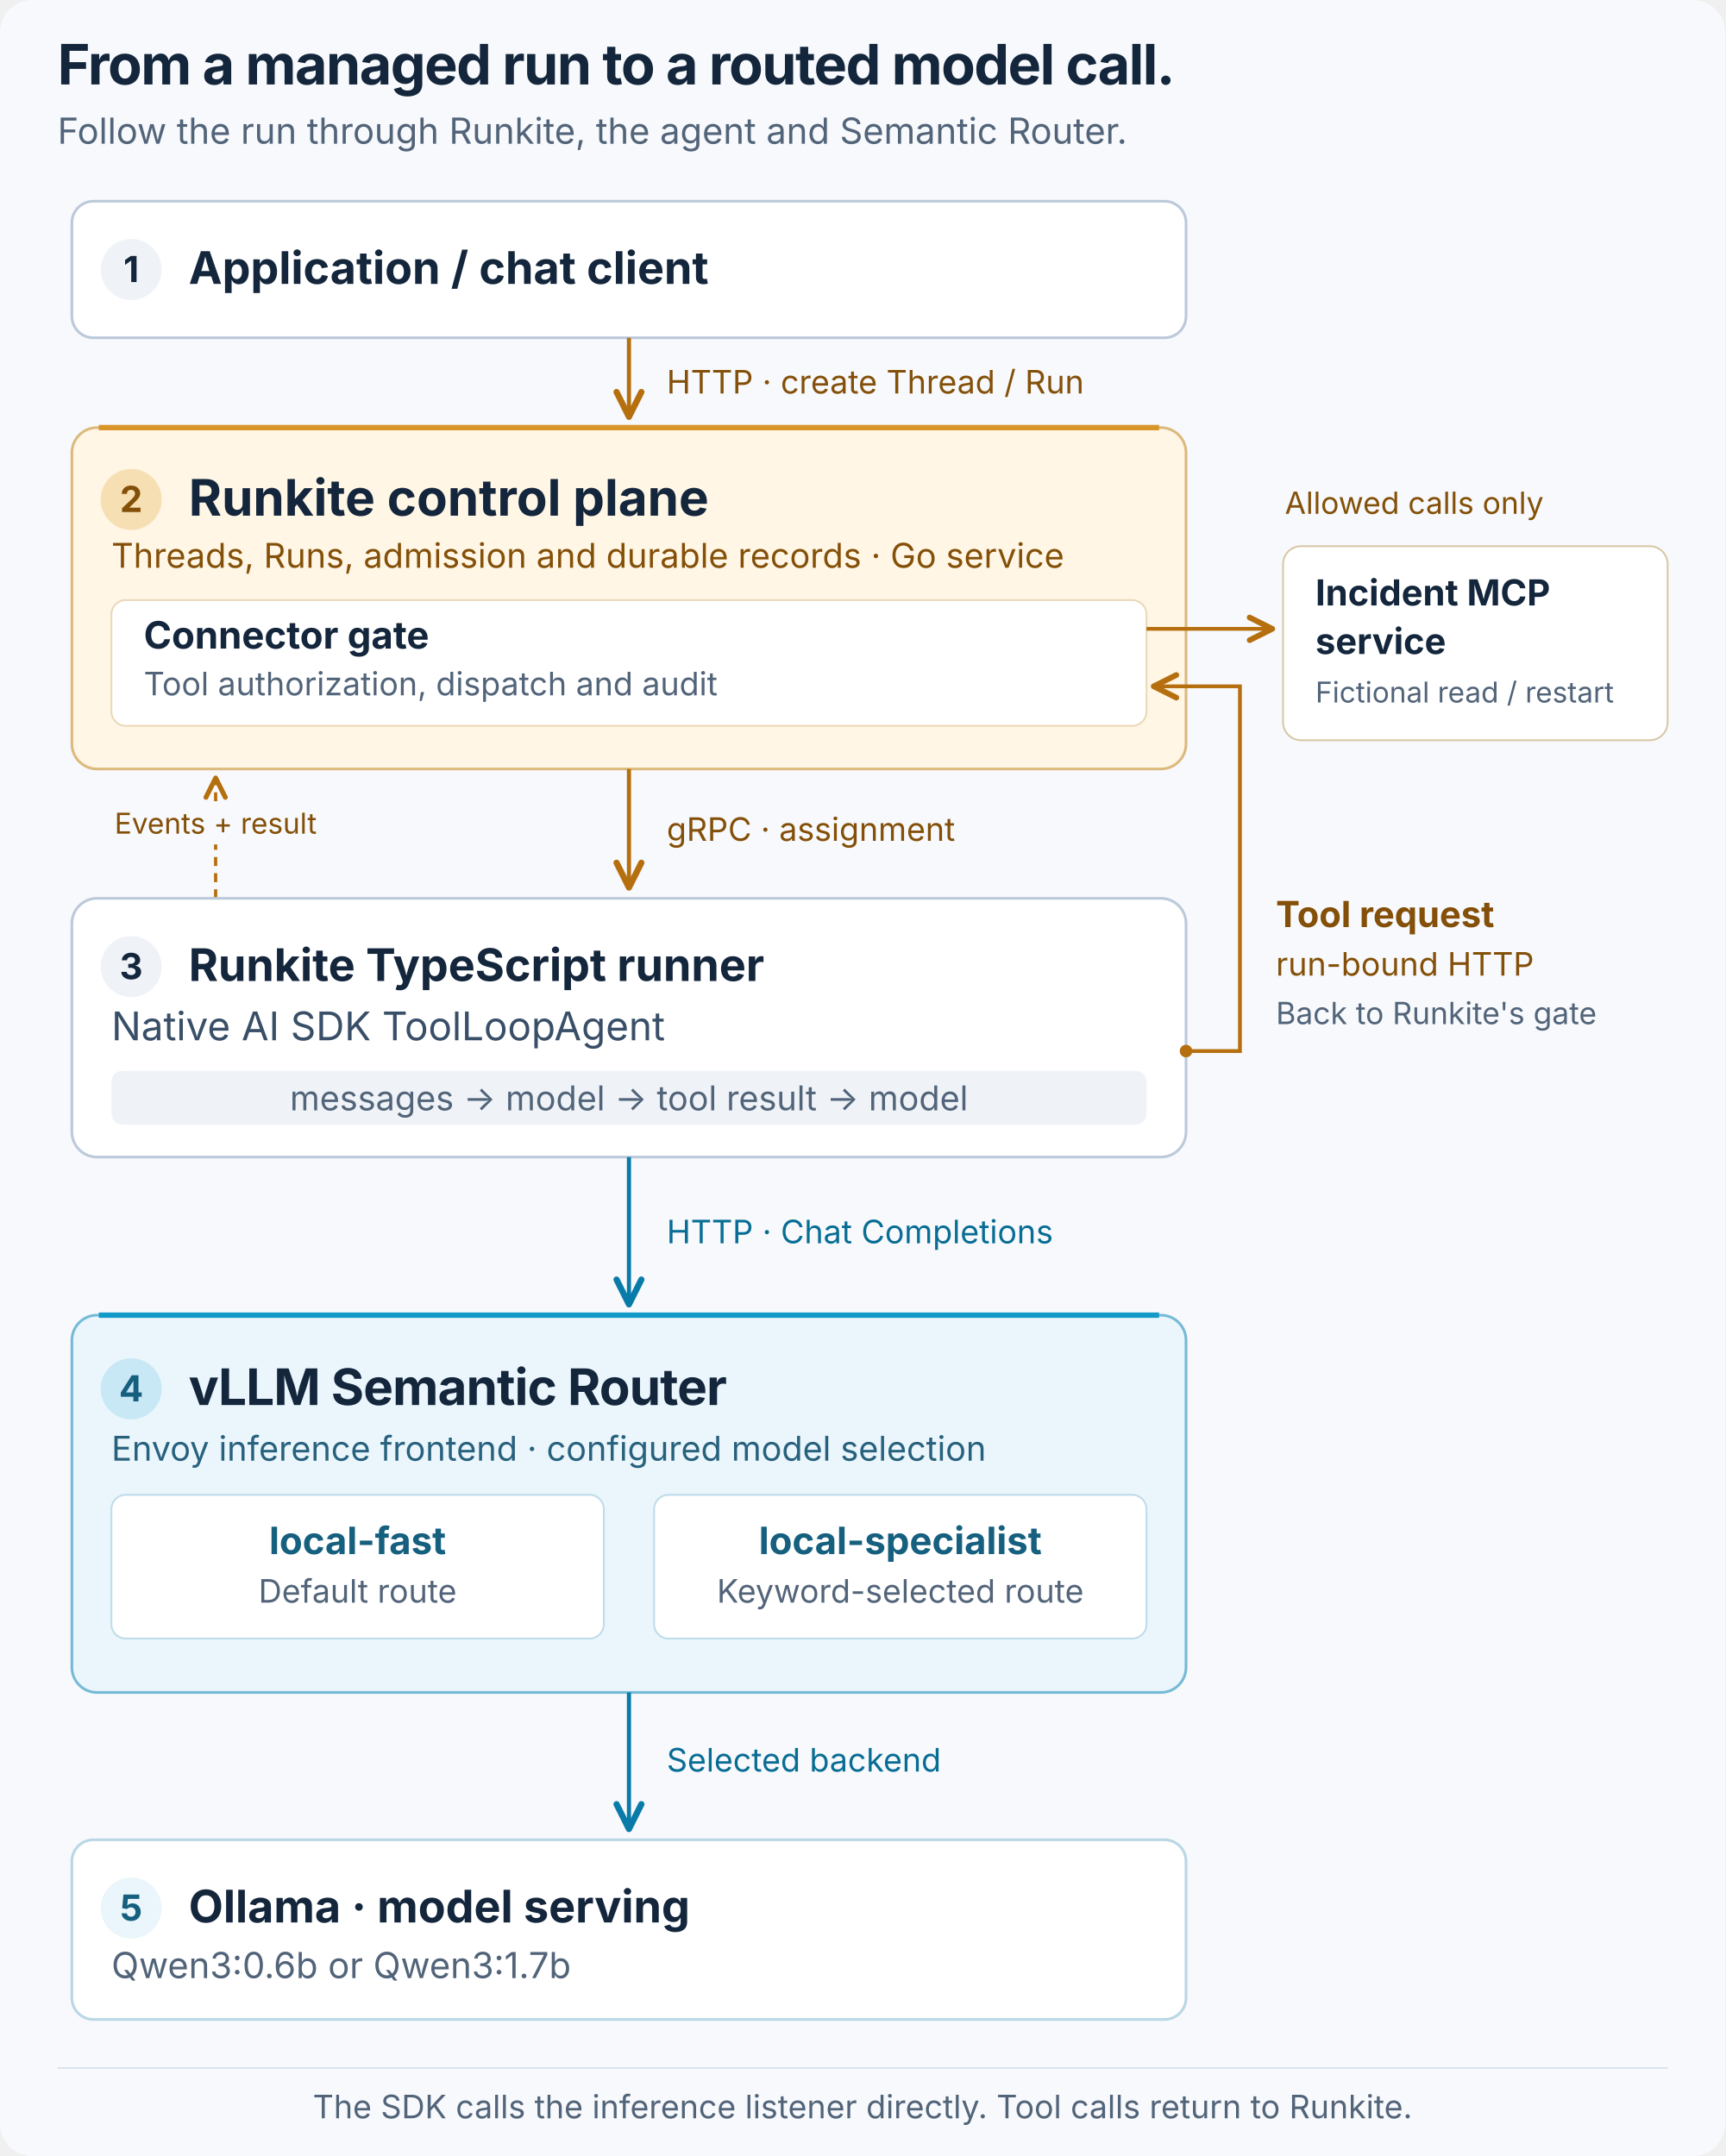
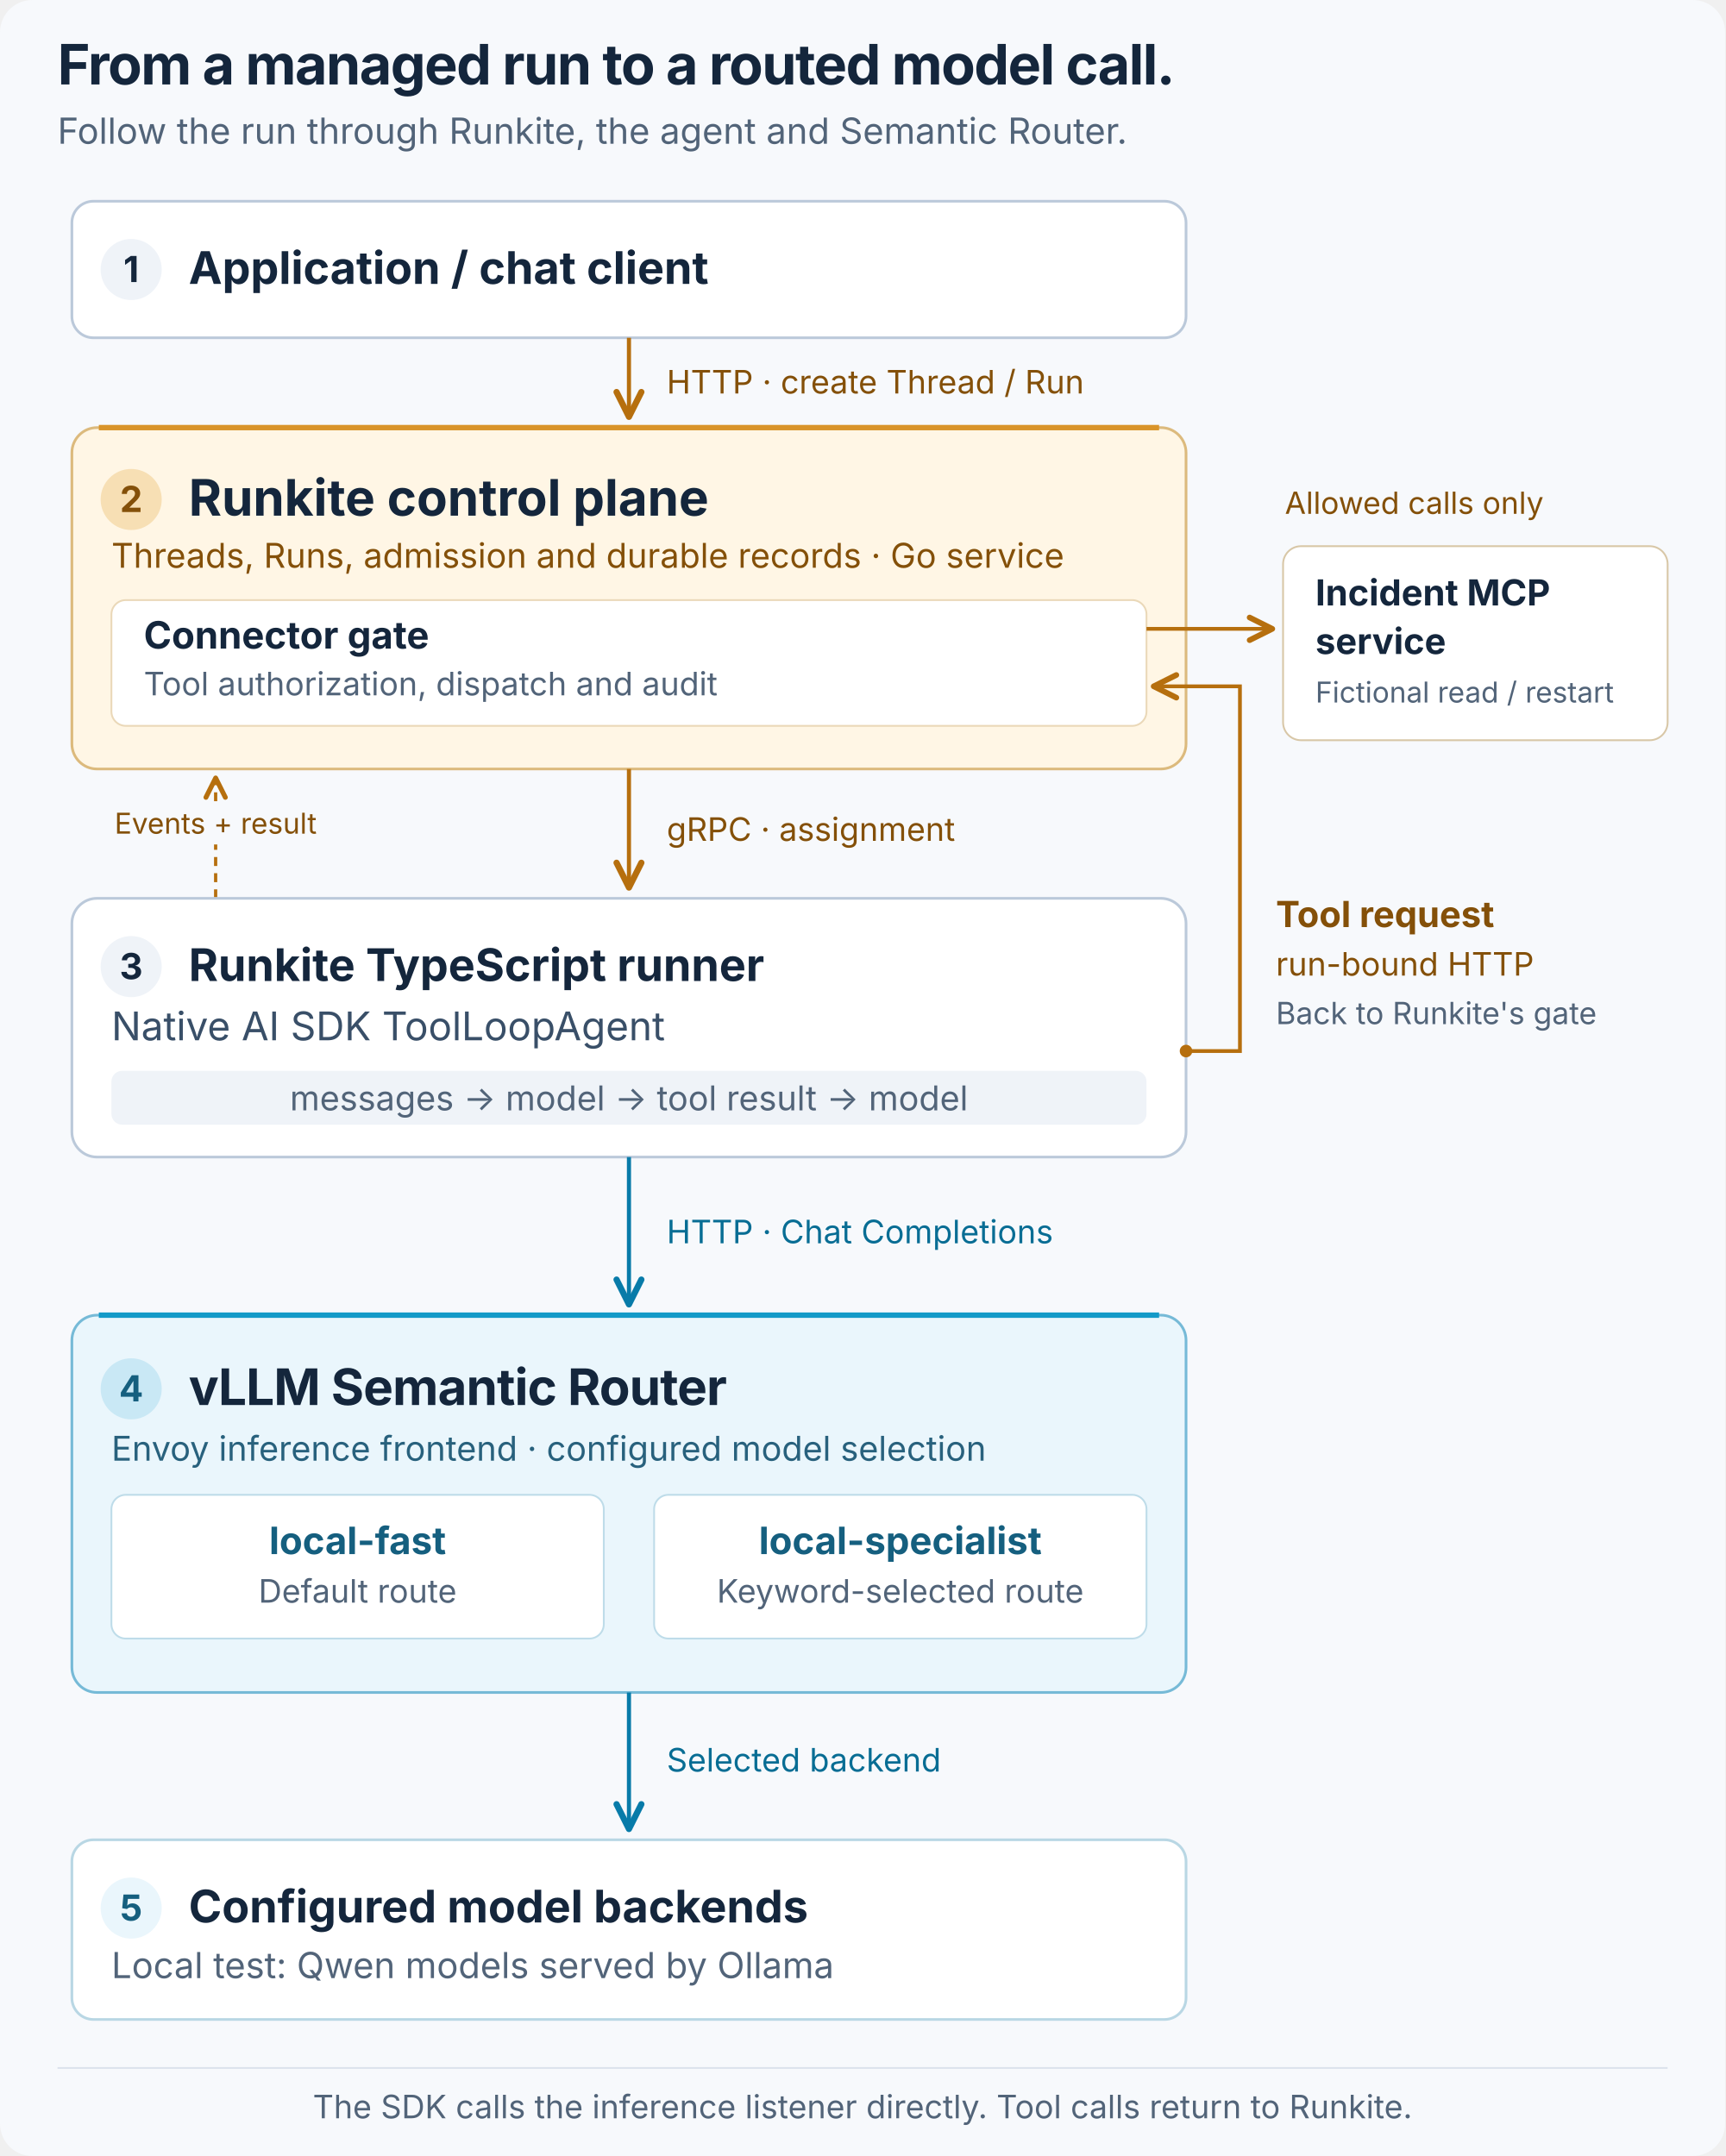
<svg xmlns="http://www.w3.org/2000/svg" width="960" height="1200" viewBox="0 0 960 1200" role="img" aria-labelledby="title desc">
  <defs>
    <marker id="amber-arrow" viewBox="0 0 8 8" refX="7" refY="4" markerWidth="8" markerHeight="8" orient="auto-start-reverse">
      <path d="M1 1L7 4L1 7" fill="none" stroke="#b66f0e" stroke-width="1.5" stroke-linecap="round" stroke-linejoin="round" />
    </marker>
    <marker id="blue-arrow" viewBox="0 0 8 8" refX="7" refY="4" markerWidth="8" markerHeight="8" orient="auto-start-reverse">
      <path d="M1 1L7 4L1 7" fill="none" stroke="#087ba9" stroke-width="1.5" stroke-linecap="round" stroke-linejoin="round" />
    </marker>
  </defs>
  <rect width="960" height="1200" rx="18" fill="#f7f9fc" />
  <g font-family="Inter, ui-sans-serif, system-ui, -apple-system, BlinkMacSystemFont, 'Segoe UI', sans-serif" fill="#14263c">
    <text x="32" y="47" font-size="31" font-weight="720" letter-spacing="-.7">From a managed run to a routed model call.</text>
    <text x="32" y="80" font-size="20" fill="#526479">Follow the run through Runkite, the agent and Semantic Router.</text>
    <rect x="40" y="112" width="620" height="76" rx="12" fill="#ffffff" stroke="#bbc9da" stroke-width="1.5" />
    <circle cx="73" cy="150" r="17" fill="#eff3f8" />
    <text x="73" y="157" text-anchor="middle" font-size="20" font-weight="700">1</text>
    <text x="105" y="158" font-size="25" font-weight="700">Application / chat client</text>
    <path d="M350 188V232" fill="none" stroke="#b66f0e" stroke-width="2.3" marker-end="url(#amber-arrow)" />
    <text x="371" y="219" font-size="18" fill="#845009">HTTP · create Thread / Run</text>
    <rect x="40" y="238" width="620" height="190" rx="14" fill="#fff6e5" stroke="#dcba7d" stroke-width="1.5" />
    <path d="M55 238H645" stroke="#d9942a" stroke-width="3" />
    <circle cx="73" cy="278" r="17" fill="#f7dfb4" />
    <text x="73" y="285" text-anchor="middle" font-size="20" font-weight="700" fill="#845009">2</text>
    <text x="105" y="287" font-size="28" font-weight="720">Runkite control plane</text>
    <text x="62" y="316" font-size="19" fill="#845009">Threads, Runs, admission and durable records · Go service</text>
    <rect x="62" y="334" width="576" height="70" rx="8" fill="#ffffff" stroke="#ead8b8" />
    <text x="80" y="361" font-size="21" font-weight="650">Connector gate</text>
    <text x="80" y="387" font-size="18" fill="#526479">Tool authorization, dispatch and audit</text>
    <path d="M350 428V494" fill="none" stroke="#b66f0e" stroke-width="2.3" marker-end="url(#amber-arrow)" />
    <text x="371" y="468" font-size="18" fill="#845009">gRPC · assignment</text>
    <path d="M120 500V433" fill="none" stroke="#b66f0e" stroke-width="1.8" stroke-dasharray="5 4" marker-end="url(#amber-arrow)" />
    <rect x="48" y="446" width="144" height="24" rx="5" fill="#f7f9fc" />
    <text x="120" y="464" text-anchor="middle" font-size="16" fill="#845009">Events + result</text>
    <rect x="40" y="500" width="620" height="144" rx="14" fill="#ffffff" stroke="#bbc9da" stroke-width="1.5" />
    <circle cx="73" cy="538" r="17" fill="#eff3f8" />
    <text x="73" y="545" text-anchor="middle" font-size="20" font-weight="700">3</text>
    <text x="105" y="546" font-size="25" font-weight="700">Runkite TypeScript runner</text>
    <text x="62" y="579" font-size="22" fill="#394f68">Native AI SDK ToolLoopAgent</text>
    <rect x="62" y="596" width="576" height="30" rx="6" fill="#eff3f8" />
    <text x="350" y="618" text-anchor="middle" font-size="19" fill="#526479">messages → model → tool result → model</text>
    <path d="M660 585H690V382H642" fill="none" stroke="#b66f0e" stroke-width="2.1" marker-end="url(#amber-arrow)" />
    <circle cx="660" cy="585" r="3.5" fill="#b66f0e" />
    <text x="710" y="516" font-size="20" font-weight="650" fill="#845009">Tool request</text>
    <text x="710" y="543" font-size="18" fill="#845009">run-bound HTTP</text>
    <text x="710" y="570" font-size="17" fill="#526479">Back to Runkite's gate</text>
    <path d="M638 350H708" fill="none" stroke="#b66f0e" stroke-width="2.1" marker-end="url(#amber-arrow)" />
    <text x="715" y="286" font-size="17" fill="#845009">Allowed calls only</text>
    <rect x="714" y="304" width="214" height="108" rx="10" fill="#ffffff" stroke="#d8c7a7" />
    <text x="732" y="337" font-size="20" font-weight="650">Incident MCP</text>
    <text x="732" y="364" font-size="20" font-weight="650">service</text>
    <text x="732" y="391" font-size="16" fill="#526479">Fictional read / restart</text>
    <path d="M350 644V726" fill="none" stroke="#087ba9" stroke-width="2.3" marker-end="url(#blue-arrow)" />
    <text x="371" y="692" font-size="18" fill="#086d94">HTTP · Chat Completions</text>
    <rect x="40" y="732" width="620" height="210" rx="14" fill="#eaf6fc" stroke="#76bad7" stroke-width="1.5" />
    <path d="M55 732H645" stroke="#149ac8" stroke-width="3" />
    <circle cx="73" cy="773" r="17" fill="#c9e8f5" />
    <text x="73" y="780" text-anchor="middle" font-size="20" font-weight="700" fill="#155f7f">4</text>
    <text x="105" y="782" font-size="28" font-weight="720" letter-spacing="-.4">vLLM Semantic Router</text>
    <text x="62" y="813" font-size="19" fill="#28617d">Envoy inference frontend · configured model selection</text>
    <rect x="62" y="832" width="274" height="80" rx="8" fill="#ffffff" stroke="#bedce9" />
    <rect x="364" y="832" width="274" height="80" rx="8" fill="#ffffff" stroke="#bedce9" />
    <text x="199" y="865" text-anchor="middle" font-size="21" font-weight="650" fill="#155f7f">local-fast</text>
    <text x="199" y="892" text-anchor="middle" font-size="18" fill="#526479">Default route</text>
    <text x="501" y="865" text-anchor="middle" font-size="21" font-weight="650" fill="#155f7f">local-specialist</text>
    <text x="501" y="892" text-anchor="middle" font-size="18" fill="#526479">Keyword-selected route</text>
    <path d="M350 942V1018" fill="none" stroke="#087ba9" stroke-width="2.3" marker-end="url(#blue-arrow)" />
    <text x="371" y="986" font-size="18" fill="#086d94">Selected backend</text>
    <rect x="40" y="1024" width="620" height="100" rx="12" fill="#ffffff" stroke="#b9d7e4" stroke-width="1.5" />
    <circle cx="73" cy="1062" r="17" fill="#eaf6fc" />
    <text x="73" y="1069" text-anchor="middle" font-size="20" font-weight="700" fill="#155f7f">5</text>
-     <text x="105" y="1070" font-size="25" font-weight="700">Ollama · model serving</text>
-     <text x="62" y="1101" font-size="20" fill="#526479">Qwen3:0.6b or Qwen3:1.7b</text>
+     <text x="105" y="1070" font-size="25" font-weight="700">Configured model backends</text>
+     <text x="62" y="1101" font-size="20" fill="#526479">Local test: Qwen models served by Ollama</text>
    <path d="M32 1151H928" stroke="#dce3ec" />
    <text x="480" y="1179" text-anchor="middle" font-size="18" fill="#526479">The SDK calls the inference listener directly. Tool calls return to Runkite.</text>
  </g>
</svg>
